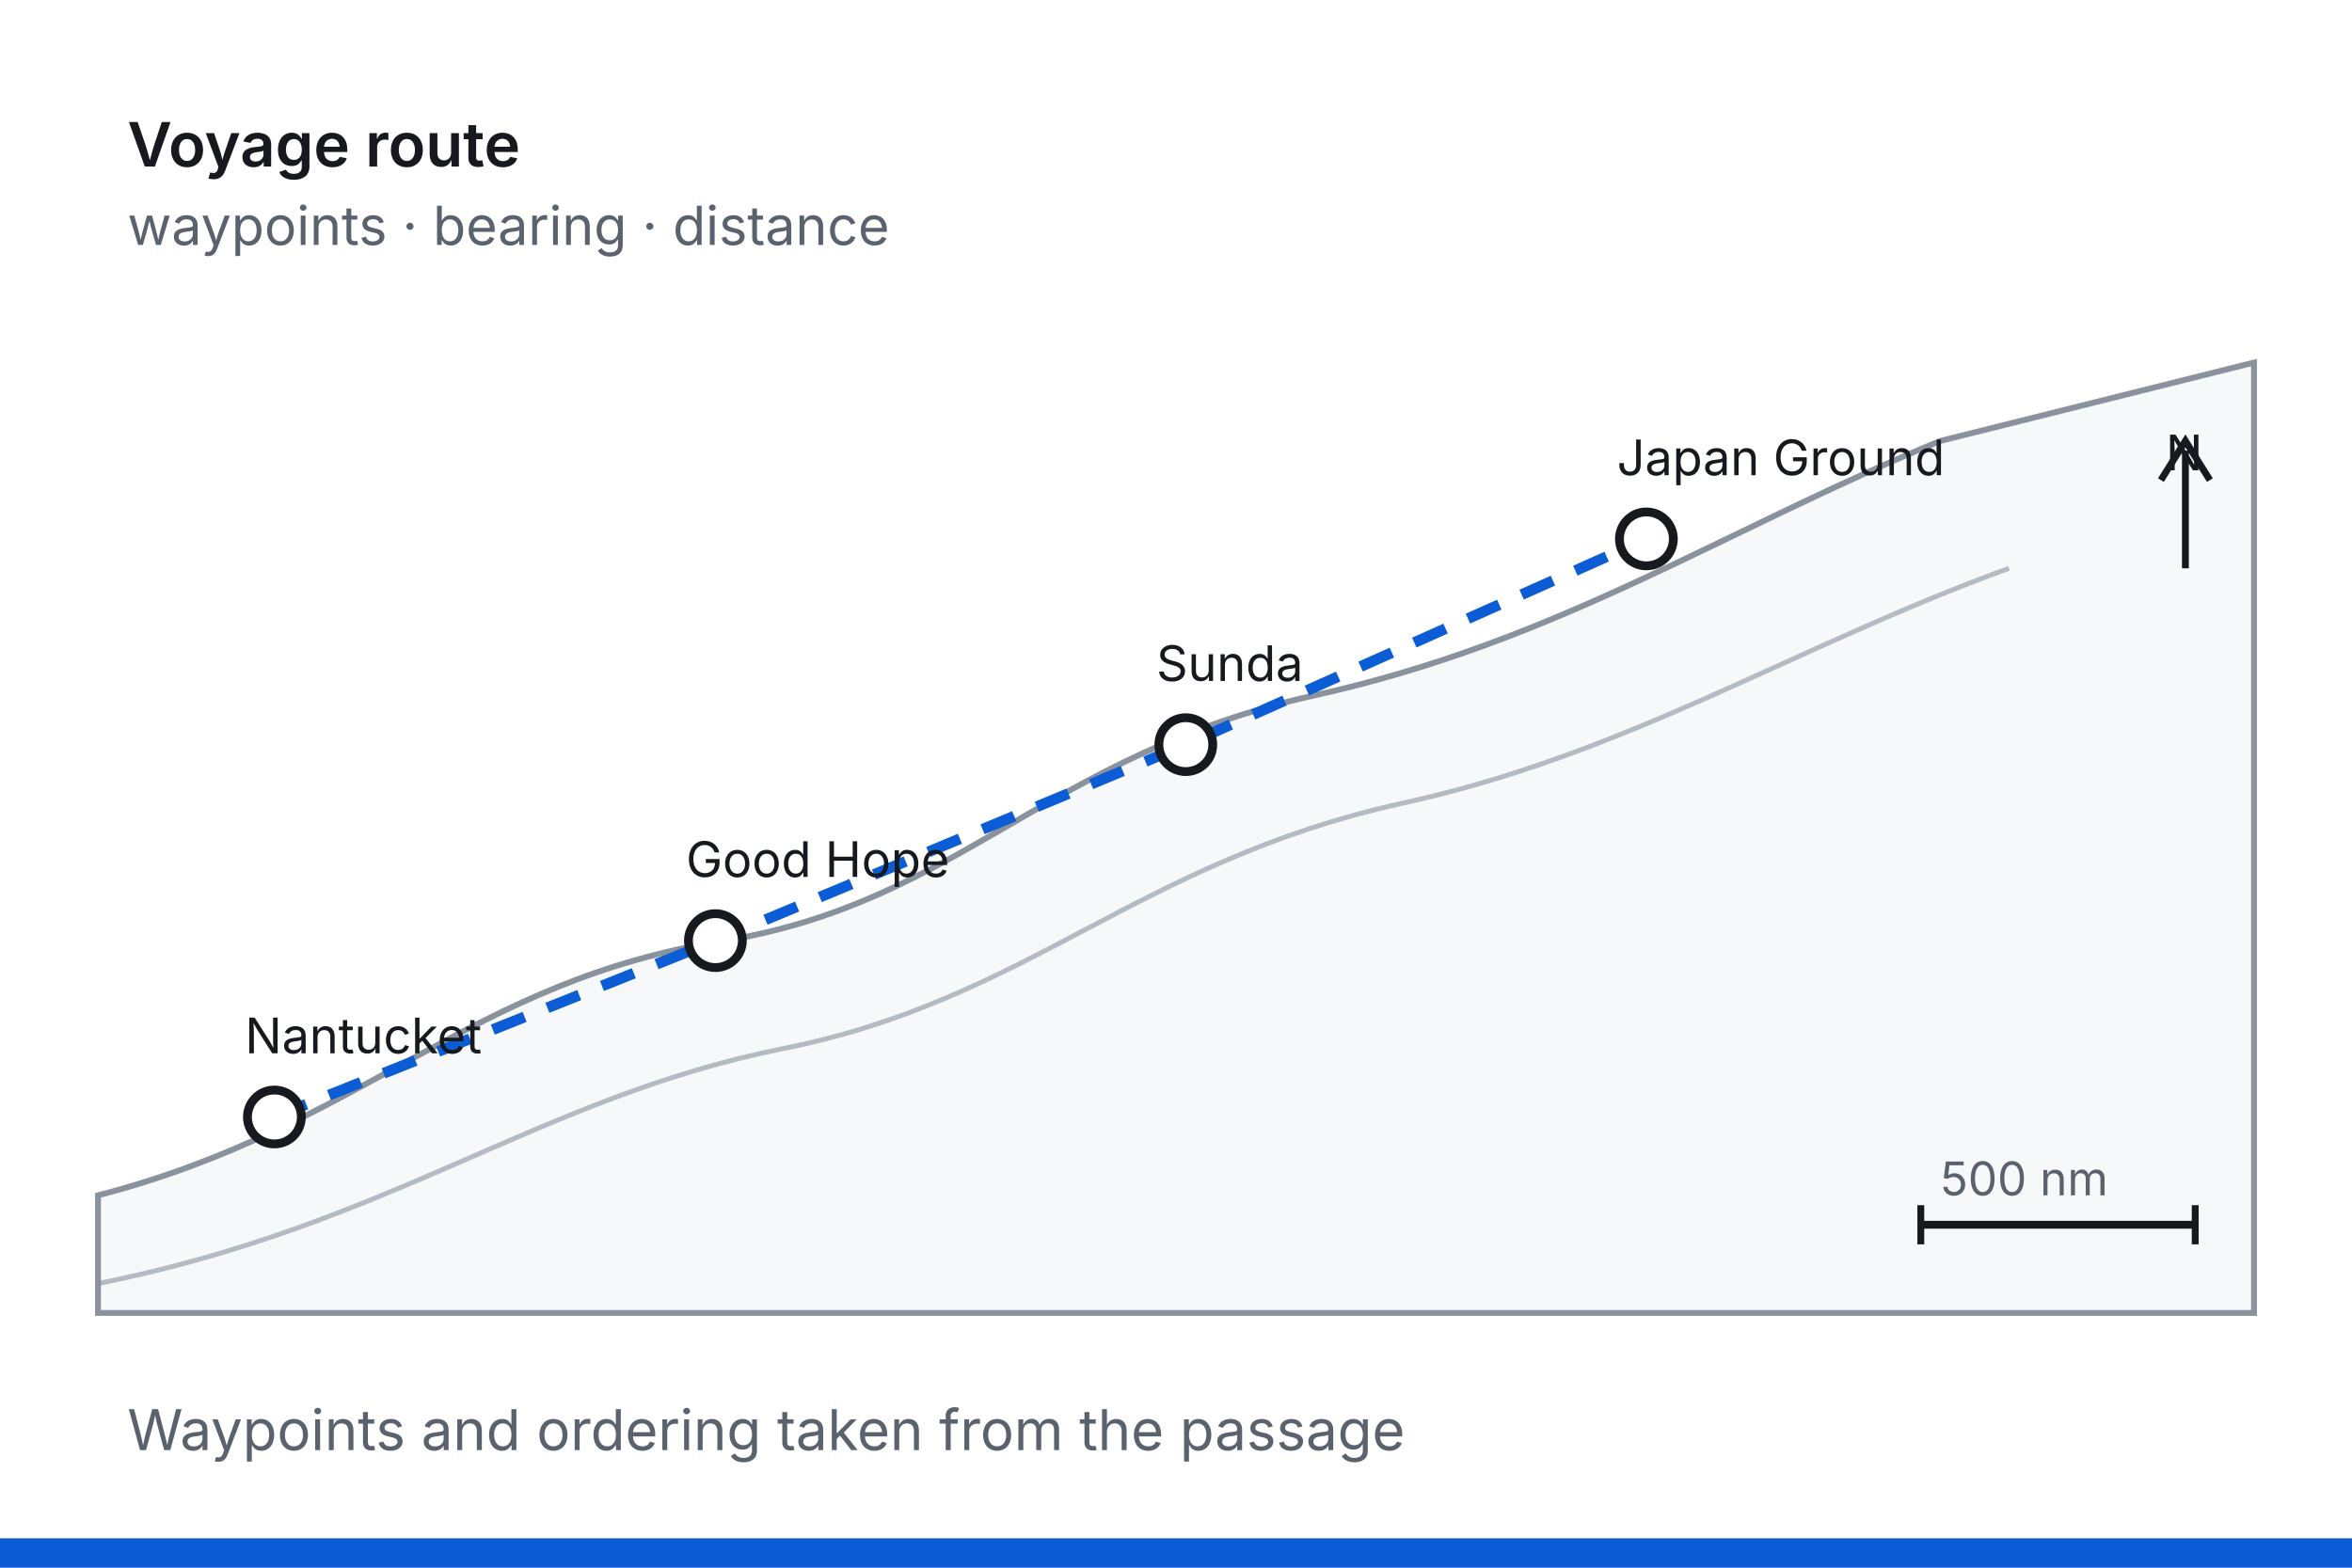
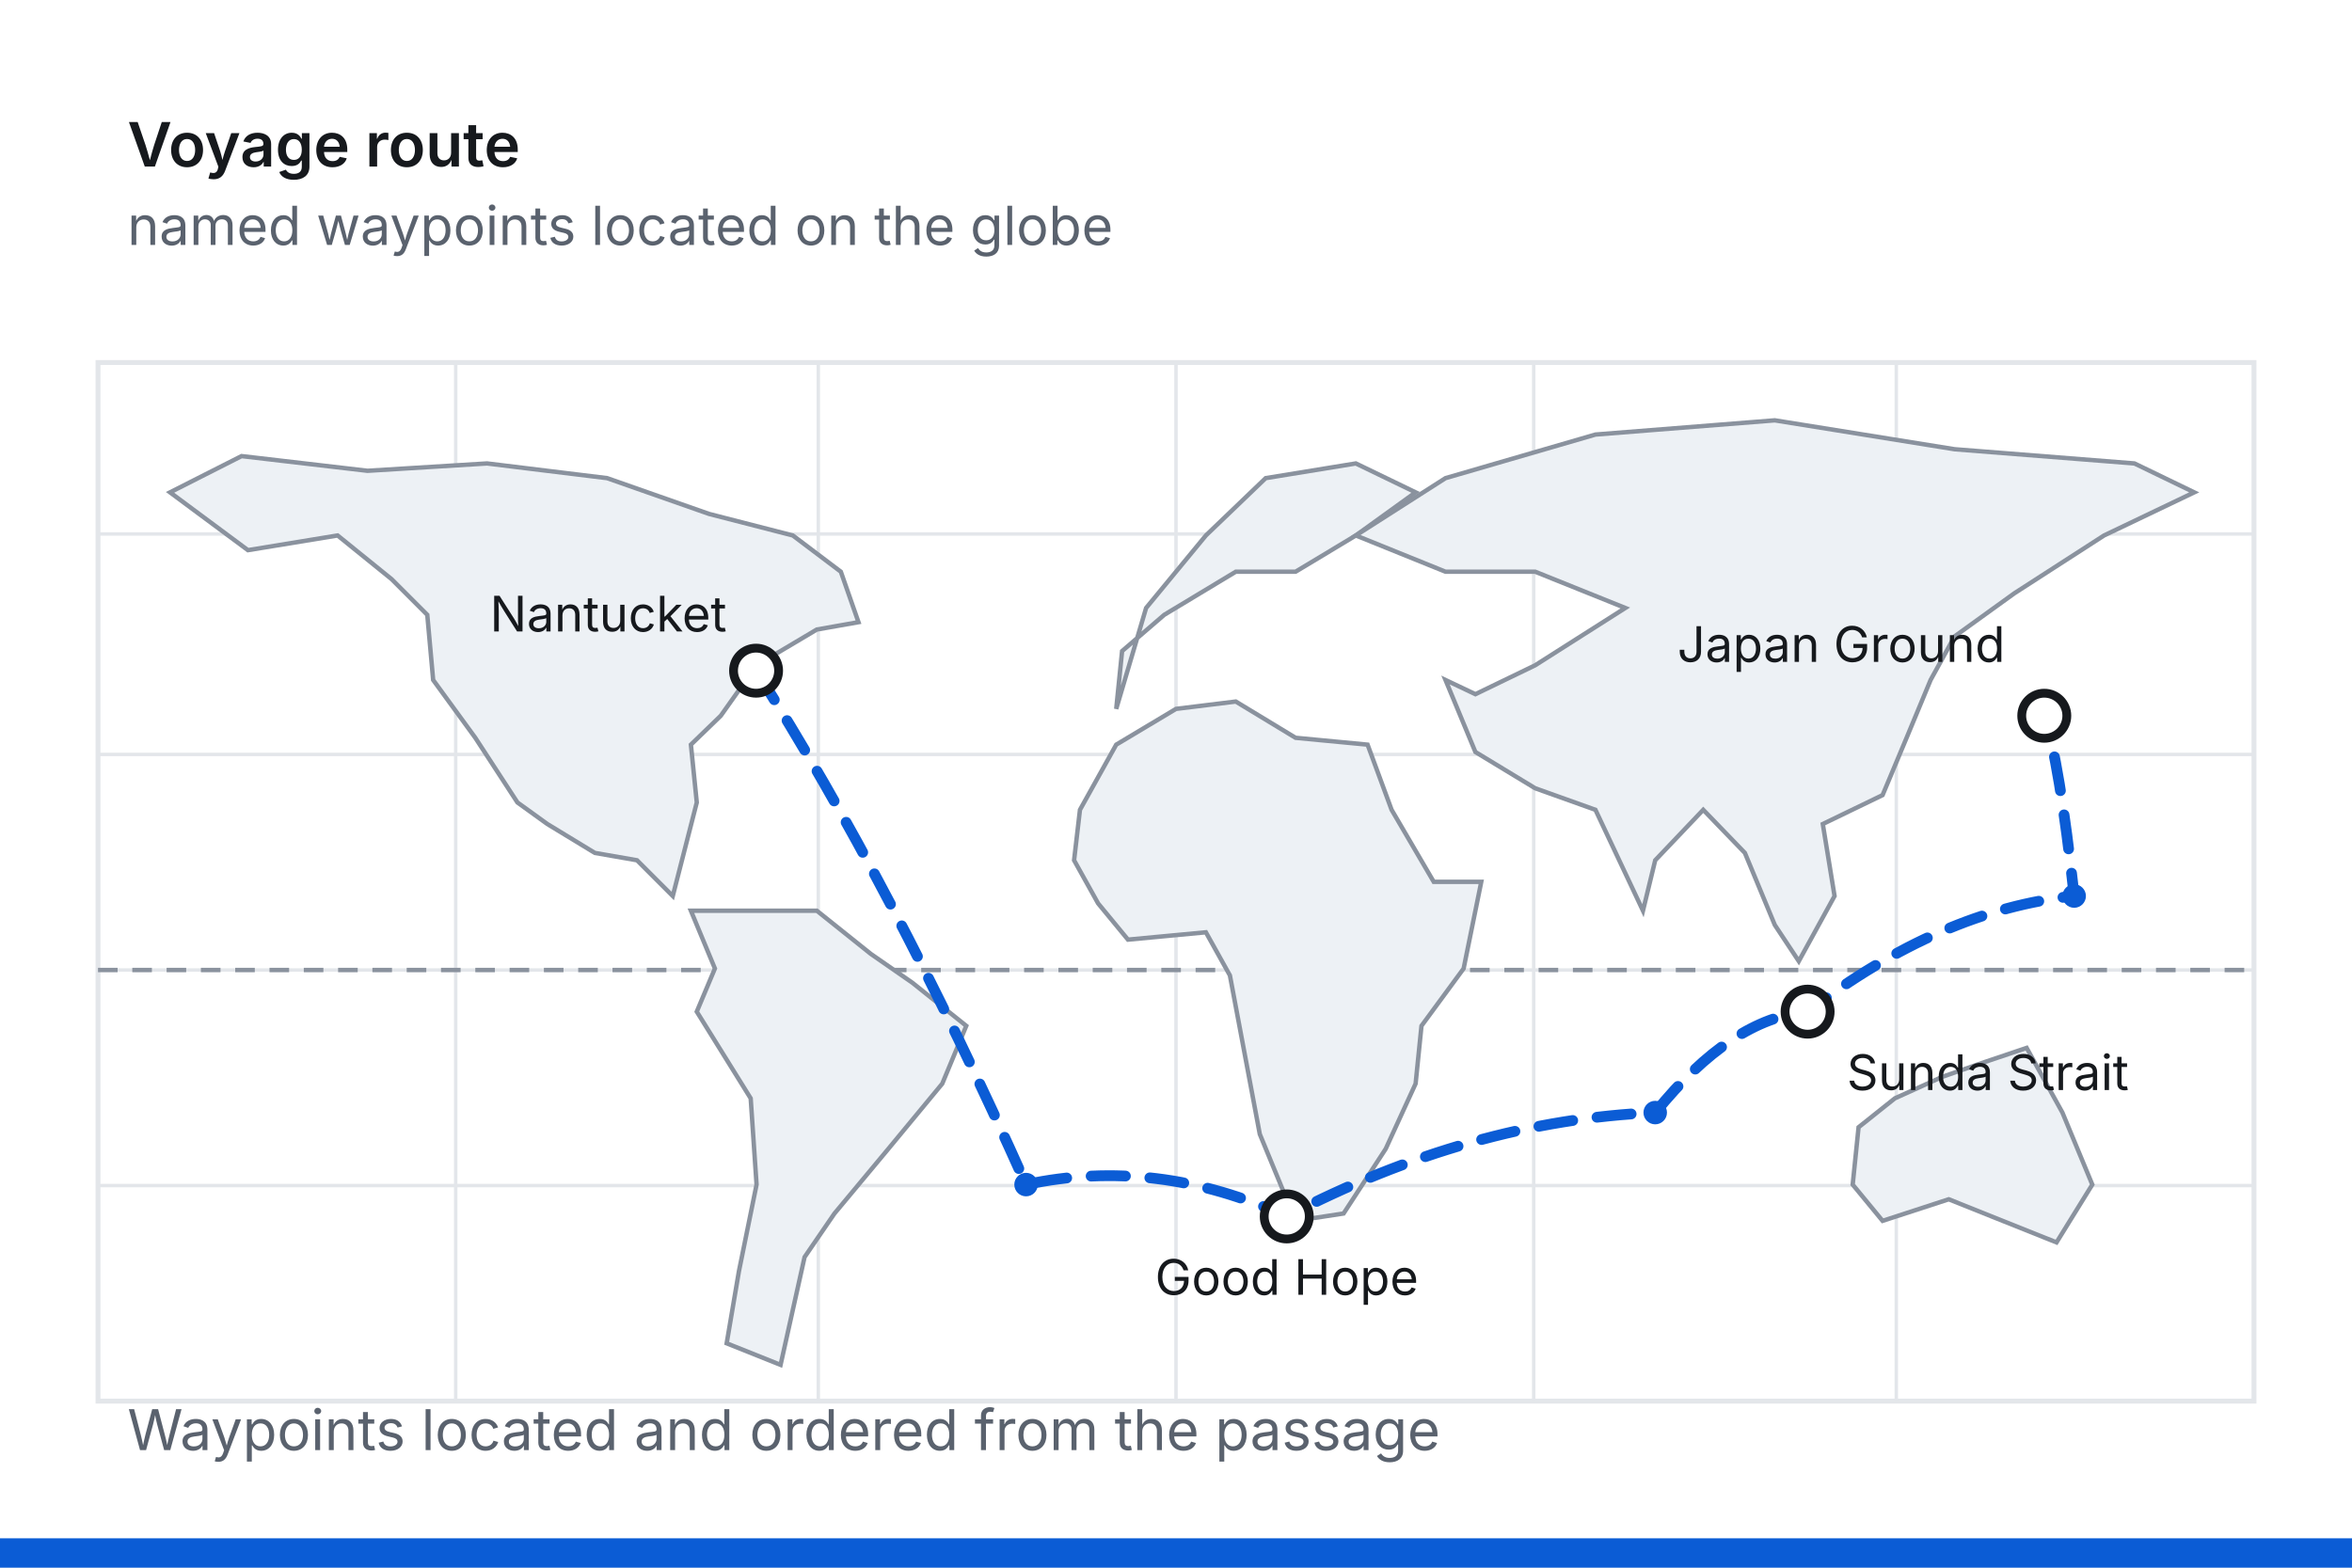
- <svg xmlns="http://www.w3.org/2000/svg" viewBox="0 0 480 320" role="img" aria-labelledby="t7 d7">
+ <svg xmlns="http://www.w3.org/2000/svg" viewBox="0 0 480 320" role="img" aria-labelledby="gt gd">
  <rect width="480" height="320" fill="#FFFFFF" />
-   <g font-family="Inter,-apple-system,'Segoe UI',sans-serif">
+   <g font-family="Inter,'DejaVu Sans',sans-serif">
    <text x="26" y="34" font-size="12.5" font-weight="600" fill="#16191D">Voyage route</text>
-     <text x="26" y="50" font-size="11" fill="#5A626E">waypoints · bearing · distance</text>
+     <text x="26" y="50" font-size="11" fill="#5A626E">named waypoints located on the globe</text>
  </g>
-   <path d="M20 244 C74 230 96 200 148 192 C196 184 214 154 268 142 C318 131 352 108 396 90 L460 74 L460 268 L20 268 Z" fill="#F6F8FA" stroke="#8A929E" stroke-width="1.2" />
-   <path d="M20 262 C80 250 110 224 160 214 C210 204 232 176 286 164 C332 154 366 132 410 116" fill="none" stroke="#8A929E" stroke-width="1" opacity="0.6" />
-   <path d="M56.0 228.0 L146.0 192.0 L242.0 152.0 L336.0 110.0" fill="none" stroke="#0B5CD5" stroke-width="2.2" stroke-dasharray="7 5" />
-   <circle cx="56" cy="228" r="5.5" fill="#FFFFFF" stroke="#16191D" stroke-width="1.8" />
-   <text x="50" y="215" font-family="Inter,-apple-system,'Segoe UI',sans-serif" font-size="10" fill="#16191D">Nantucket</text>
-   <circle cx="146" cy="192" r="5.5" fill="#FFFFFF" stroke="#16191D" stroke-width="1.8" />
-   <text x="140" y="179" font-family="Inter,-apple-system,'Segoe UI',sans-serif" font-size="10" fill="#16191D">Good Hope</text>
-   <circle cx="242" cy="152" r="5.5" fill="#FFFFFF" stroke="#16191D" stroke-width="1.8" />
-   <text x="236" y="139" font-family="Inter,-apple-system,'Segoe UI',sans-serif" font-size="10" fill="#16191D">Sunda</text>
-   <circle cx="336" cy="110" r="5.5" fill="#FFFFFF" stroke="#16191D" stroke-width="1.8" />
-   <text x="330" y="97" font-family="Inter,-apple-system,'Segoe UI',sans-serif" font-size="10" fill="#16191D">Japan Ground</text>
-   <path d="M392 250 L448 250" stroke="#16191D" stroke-width="1.6" fill="none" />
-   <path d="M392 246 L392 254 M448 246 L448 254" stroke="#16191D" stroke-width="1.4" fill="none" />
-   <text x="396" y="244" font-family="Inter,-apple-system,'Segoe UI',sans-serif" font-size="9.5" fill="#5A626E">500 nm</text>
-   <g>
-     <path d="M446 116 L446 92 M441 98 L446 90 L451 98" stroke="#16191D" stroke-width="1.4" fill="none" />
-     <text x="442" y="96" font-family="Inter,-apple-system,'Segoe UI',sans-serif" font-size="10" fill="#16191D">N</text>
-   </g>
-   <text x="26" y="296" font-family="Inter,-apple-system,'Segoe UI',sans-serif" font-size="11.5" fill="#5A626E">Waypoints and ordering taken from the passage</text>
+   <rect x="20" y="74" width="440" height="212" fill="#FFFFFF" stroke="#E3E6EA" />
+   <path d="M93 74 L93 286" stroke="#E3E6EA" stroke-width="0.7" fill="none" />
+   <path d="M167 74 L167 286" stroke="#E3E6EA" stroke-width="0.7" fill="none" />
+   <path d="M240 74 L240 286" stroke="#E3E6EA" stroke-width="0.7" fill="none" />
+   <path d="M313 74 L313 286" stroke="#E3E6EA" stroke-width="0.7" fill="none" />
+   <path d="M387 74 L387 286" stroke="#E3E6EA" stroke-width="0.7" fill="none" />
+   <path d="M20 109 L460 109" stroke="#E3E6EA" stroke-width="0.7" fill="none" />
+   <path d="M20 154 L460 154" stroke="#E3E6EA" stroke-width="0.7" fill="none" />
+   <path d="M20 198 L460 198" stroke="#E3E6EA" stroke-width="0.7" fill="none" />
+   <path d="M20 242 L460 242" stroke="#E3E6EA" stroke-width="0.7" fill="none" />
+   <path d="M20 198 L460 198" stroke="#8A929E" stroke-width="0.9" stroke-dasharray="4 3" fill="none" />
+   <path d="M34.7 100.5 L50.6 112.3 L68.9 109.3 L79.9 118.2 L87.2 125.5 L88.4 138.8 L97.0 150.6 L105.6 163.8 L111.7 168.2 L121.4 174.1 L130.0 175.6 L137.3 182.9 L142.2 163.8 L141.0 152.0 L147.1 146.1 L154.4 135.8 L166.7 128.5 L175.2 127.0 L171.6 116.7 L161.8 109.3 L144.7 104.9 L123.9 97.6 L99.4 94.6 L75.0 96.1 L49.3 93.1 Z" fill="#EDF1F5" stroke="#8A929E" stroke-width="0.9" />
+   <path d="M141.0 185.9 L145.9 197.7 L142.2 206.5 L153.2 224.2 L154.4 241.8 L150.8 259.5 L148.3 274.2 L159.3 278.6 L164.2 256.6 L170.3 247.7 L181.3 234.5 L192.3 221.2 L197.2 209.4 L186.2 200.6 L177.7 194.7 L166.7 185.9 Z" fill="#EDF1F5" stroke="#8A929E" stroke-width="0.9" />
+   <path d="M219.2 175.6 L220.4 165.3 L227.8 152.0 L240.0 144.7 L252.2 143.2 L264.4 150.6 L279.1 152.0 L284.0 165.3 L292.6 180.0 L302.3 180.0 L298.7 197.7 L290.1 209.4 L288.9 221.2 L282.8 234.5 L274.2 247.7 L264.4 249.2 L257.1 231.5 L251.0 199.1 L246.1 190.3 L230.2 191.8 L224.1 184.4 Z" fill="#EDF1F5" stroke="#8A929E" stroke-width="0.9" />
+   <path d="M227.8 144.7 L229.0 132.9 L237.6 125.5 L244.9 121.1 L252.2 116.7 L264.4 116.7 L276.7 109.3 L288.9 100.5 L276.7 94.6 L258.3 97.6 L246.1 109.3 L233.9 124.1 Z" fill="#EDF1F5" stroke="#8A929E" stroke-width="0.9" />
+   <path d="M276.7 109.3 L295.0 116.7 L313.3 116.7 L331.7 124.1 L313.3 135.8 L301.1 141.7 L295.0 138.8 L301.1 153.5 L313.3 160.9 L325.6 165.3 L335.3 185.9 L337.8 175.6 L347.6 165.3 L356.1 174.1 L362.2 188.8 L367.1 196.2 L374.4 182.9 L372.0 168.2 L384.2 162.3 L389.1 150.6 L394.0 138.8 L398.9 129.9 L411.1 121.1 L429.4 109.3 L447.8 100.5 L435.6 94.6 L398.9 91.7 L362.2 85.8 L325.6 88.7 L295.0 97.6 Z" fill="#EDF1F5" stroke="#8A929E" stroke-width="0.9" />
+   <path d="M379.3 230.1 L378.1 241.8 L384.2 249.2 L397.7 244.8 L408.7 249.2 L419.7 253.6 L427.0 241.8 L420.9 227.1 L413.6 213.9 L405.0 216.8 L396.4 219.8 L386.7 224.2 Z" fill="#EDF1F5" stroke="#8A929E" stroke-width="0.9" />
+   <path d="M154.3 136.9 Q181.9 180.3 209.4 241.8 Q236.0 236.1 262.6 248.3 Q300.2 228.7 337.8 227.1 Q353.4 207.8 368.9 206.5 Q396.1 185.7 423.3 182.9 Q420.3 155.5 417.2 146.1" fill="none" stroke="#0B5CD5" stroke-width="2.2" stroke-dasharray="7 5" stroke-linecap="round" />
+   <circle cx="154.3" cy="136.9" r="4.6" fill="#FFFFFF" stroke="#16191D" stroke-width="1.8" />
+   <text x="148.3" y="128.9" font-family="Inter,'DejaVu Sans',sans-serif" font-size="10" fill="#16191D" text-anchor="end">Nantucket</text>
+   <circle cx="209.4" cy="241.8" r="2.4" fill="#0B5CD5" />
+   <circle cx="262.6" cy="248.3" r="4.6" fill="#FFFFFF" stroke="#16191D" stroke-width="1.8" />
+   <text x="262.6" y="264.3" font-family="Inter,'DejaVu Sans',sans-serif" font-size="10" fill="#16191D" text-anchor="middle">Good Hope</text>
+   <circle cx="337.8" cy="227.1" r="2.4" fill="#0B5CD5" />
+   <circle cx="368.9" cy="206.5" r="4.6" fill="#FFFFFF" stroke="#16191D" stroke-width="1.8" />
+   <text x="376.9" y="222.5" font-family="Inter,'DejaVu Sans',sans-serif" font-size="10" fill="#16191D" text-anchor="start">Sunda Strait</text>
+   <circle cx="423.3" cy="182.9" r="2.4" fill="#0B5CD5" />
+   <circle cx="417.2" cy="146.1" r="4.6" fill="#FFFFFF" stroke="#16191D" stroke-width="1.8" />
+   <text x="409.2" y="135.1" font-family="Inter,'DejaVu Sans',sans-serif" font-size="10" fill="#16191D" text-anchor="end">Japan Ground</text>
+   <text x="26" y="296" font-family="Inter,'DejaVu Sans',sans-serif" font-size="11.5" fill="#5A626E">Waypoints located and ordered from the passage</text>
  <rect x="0" y="314" width="480" height="6" fill="#0B5CD5" />
</svg>
